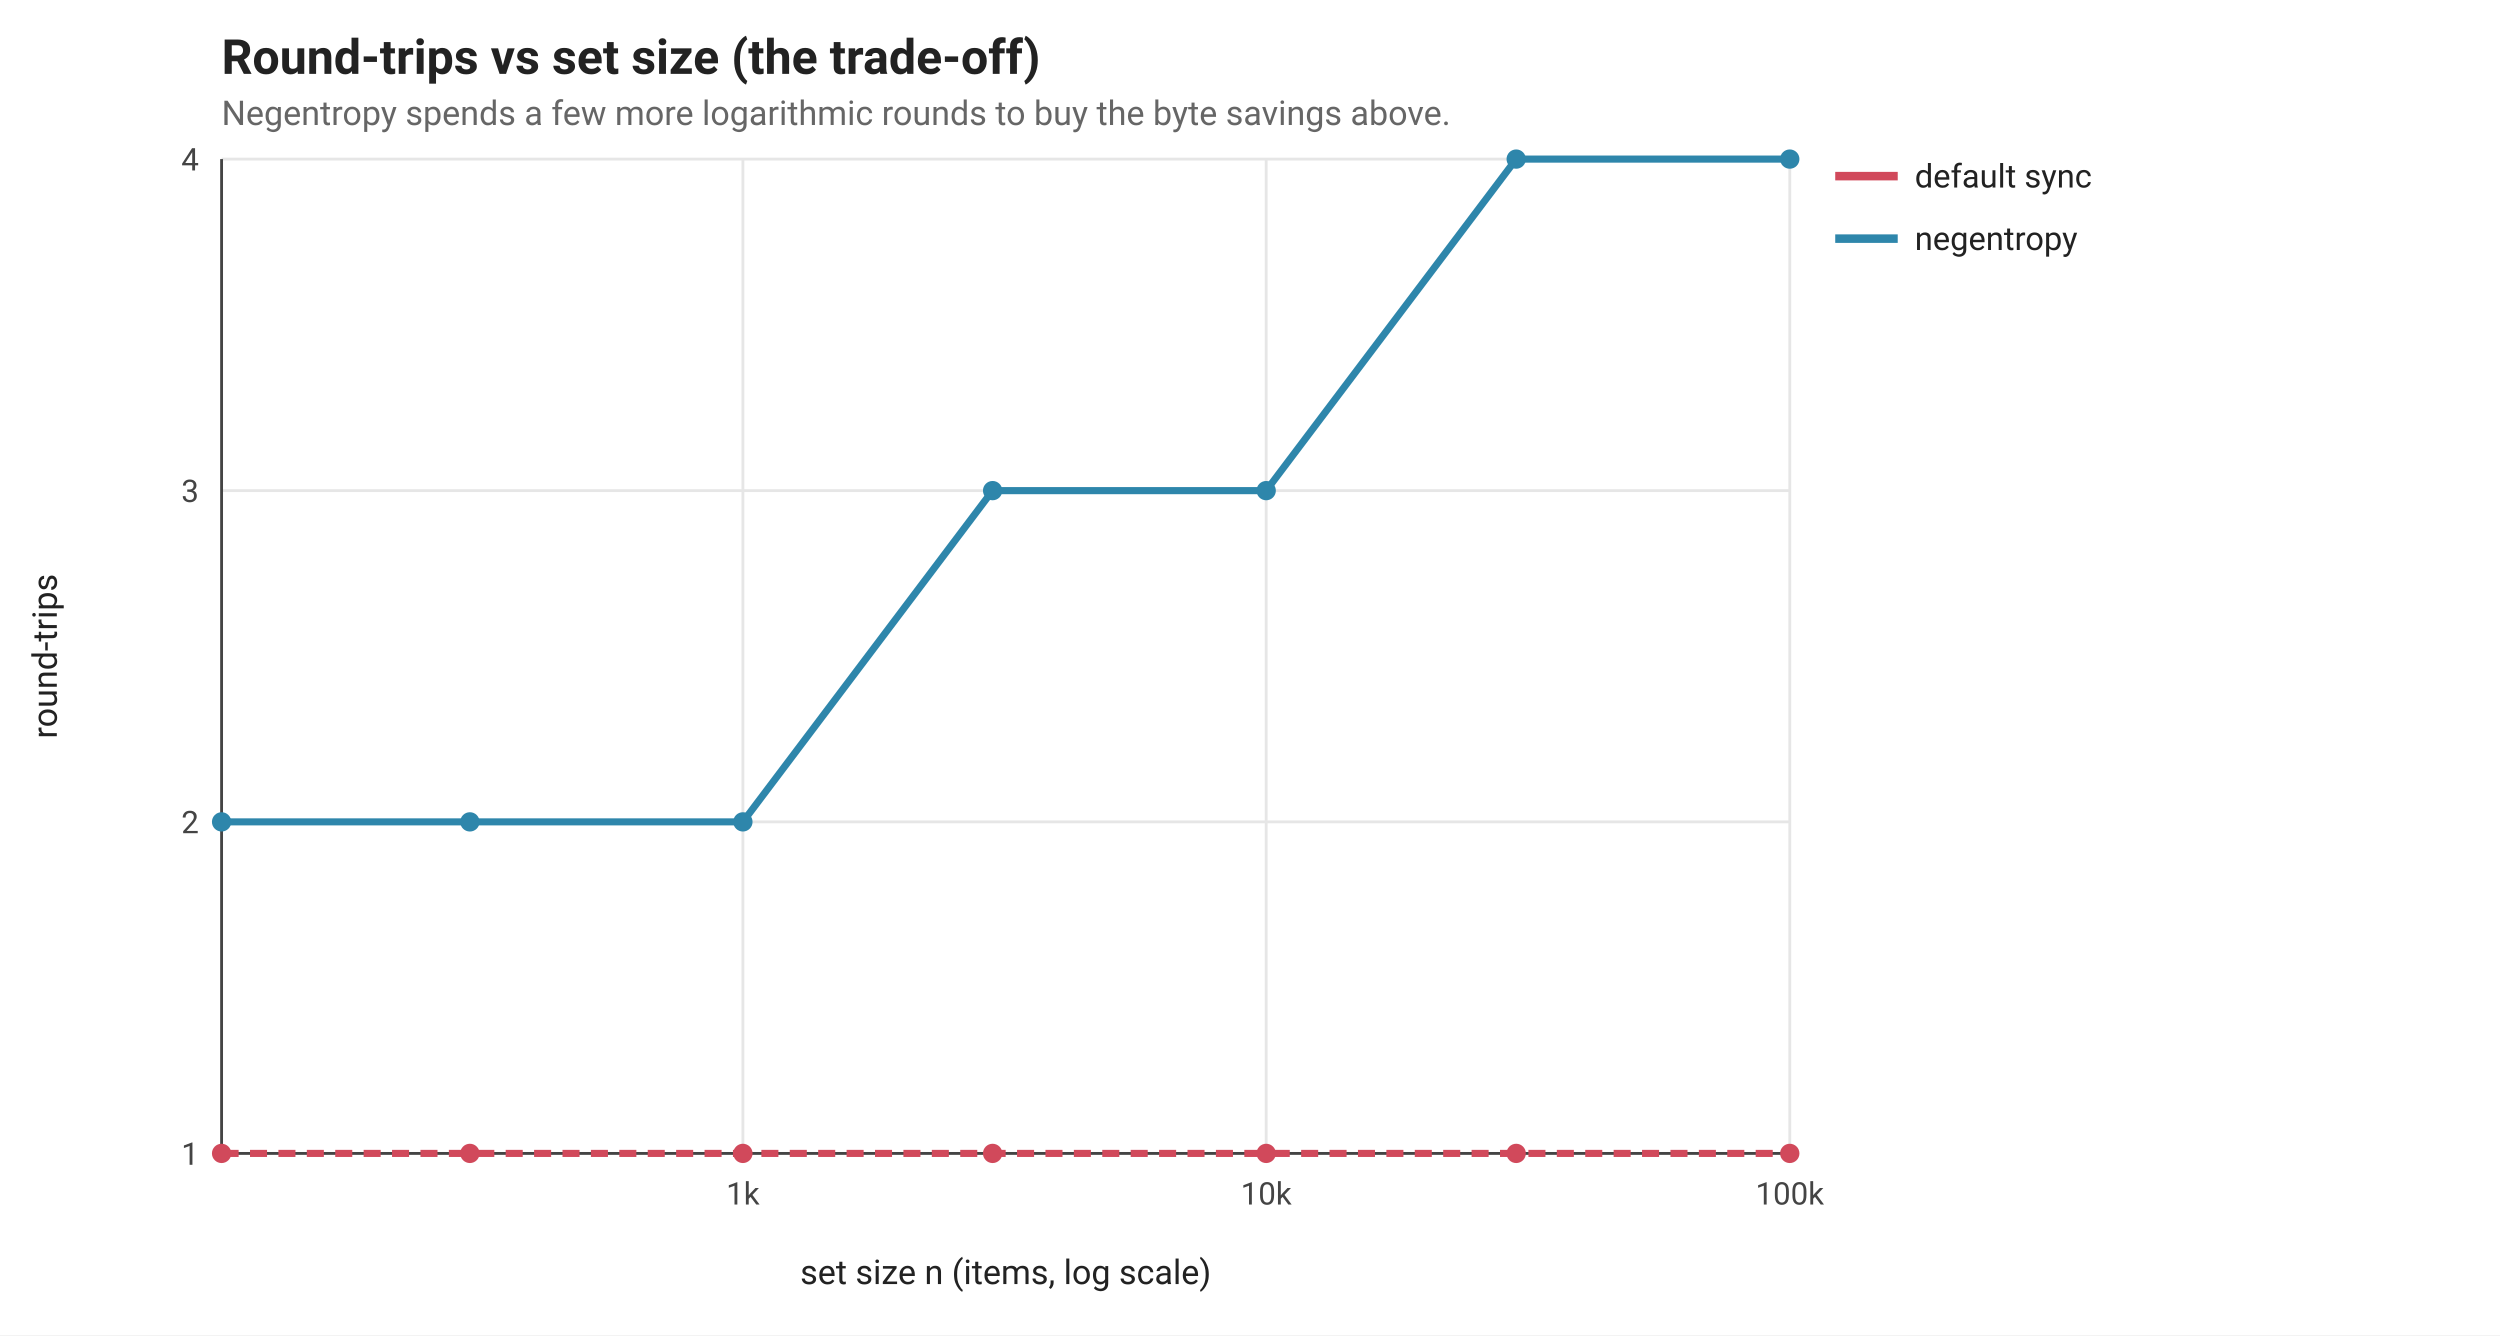
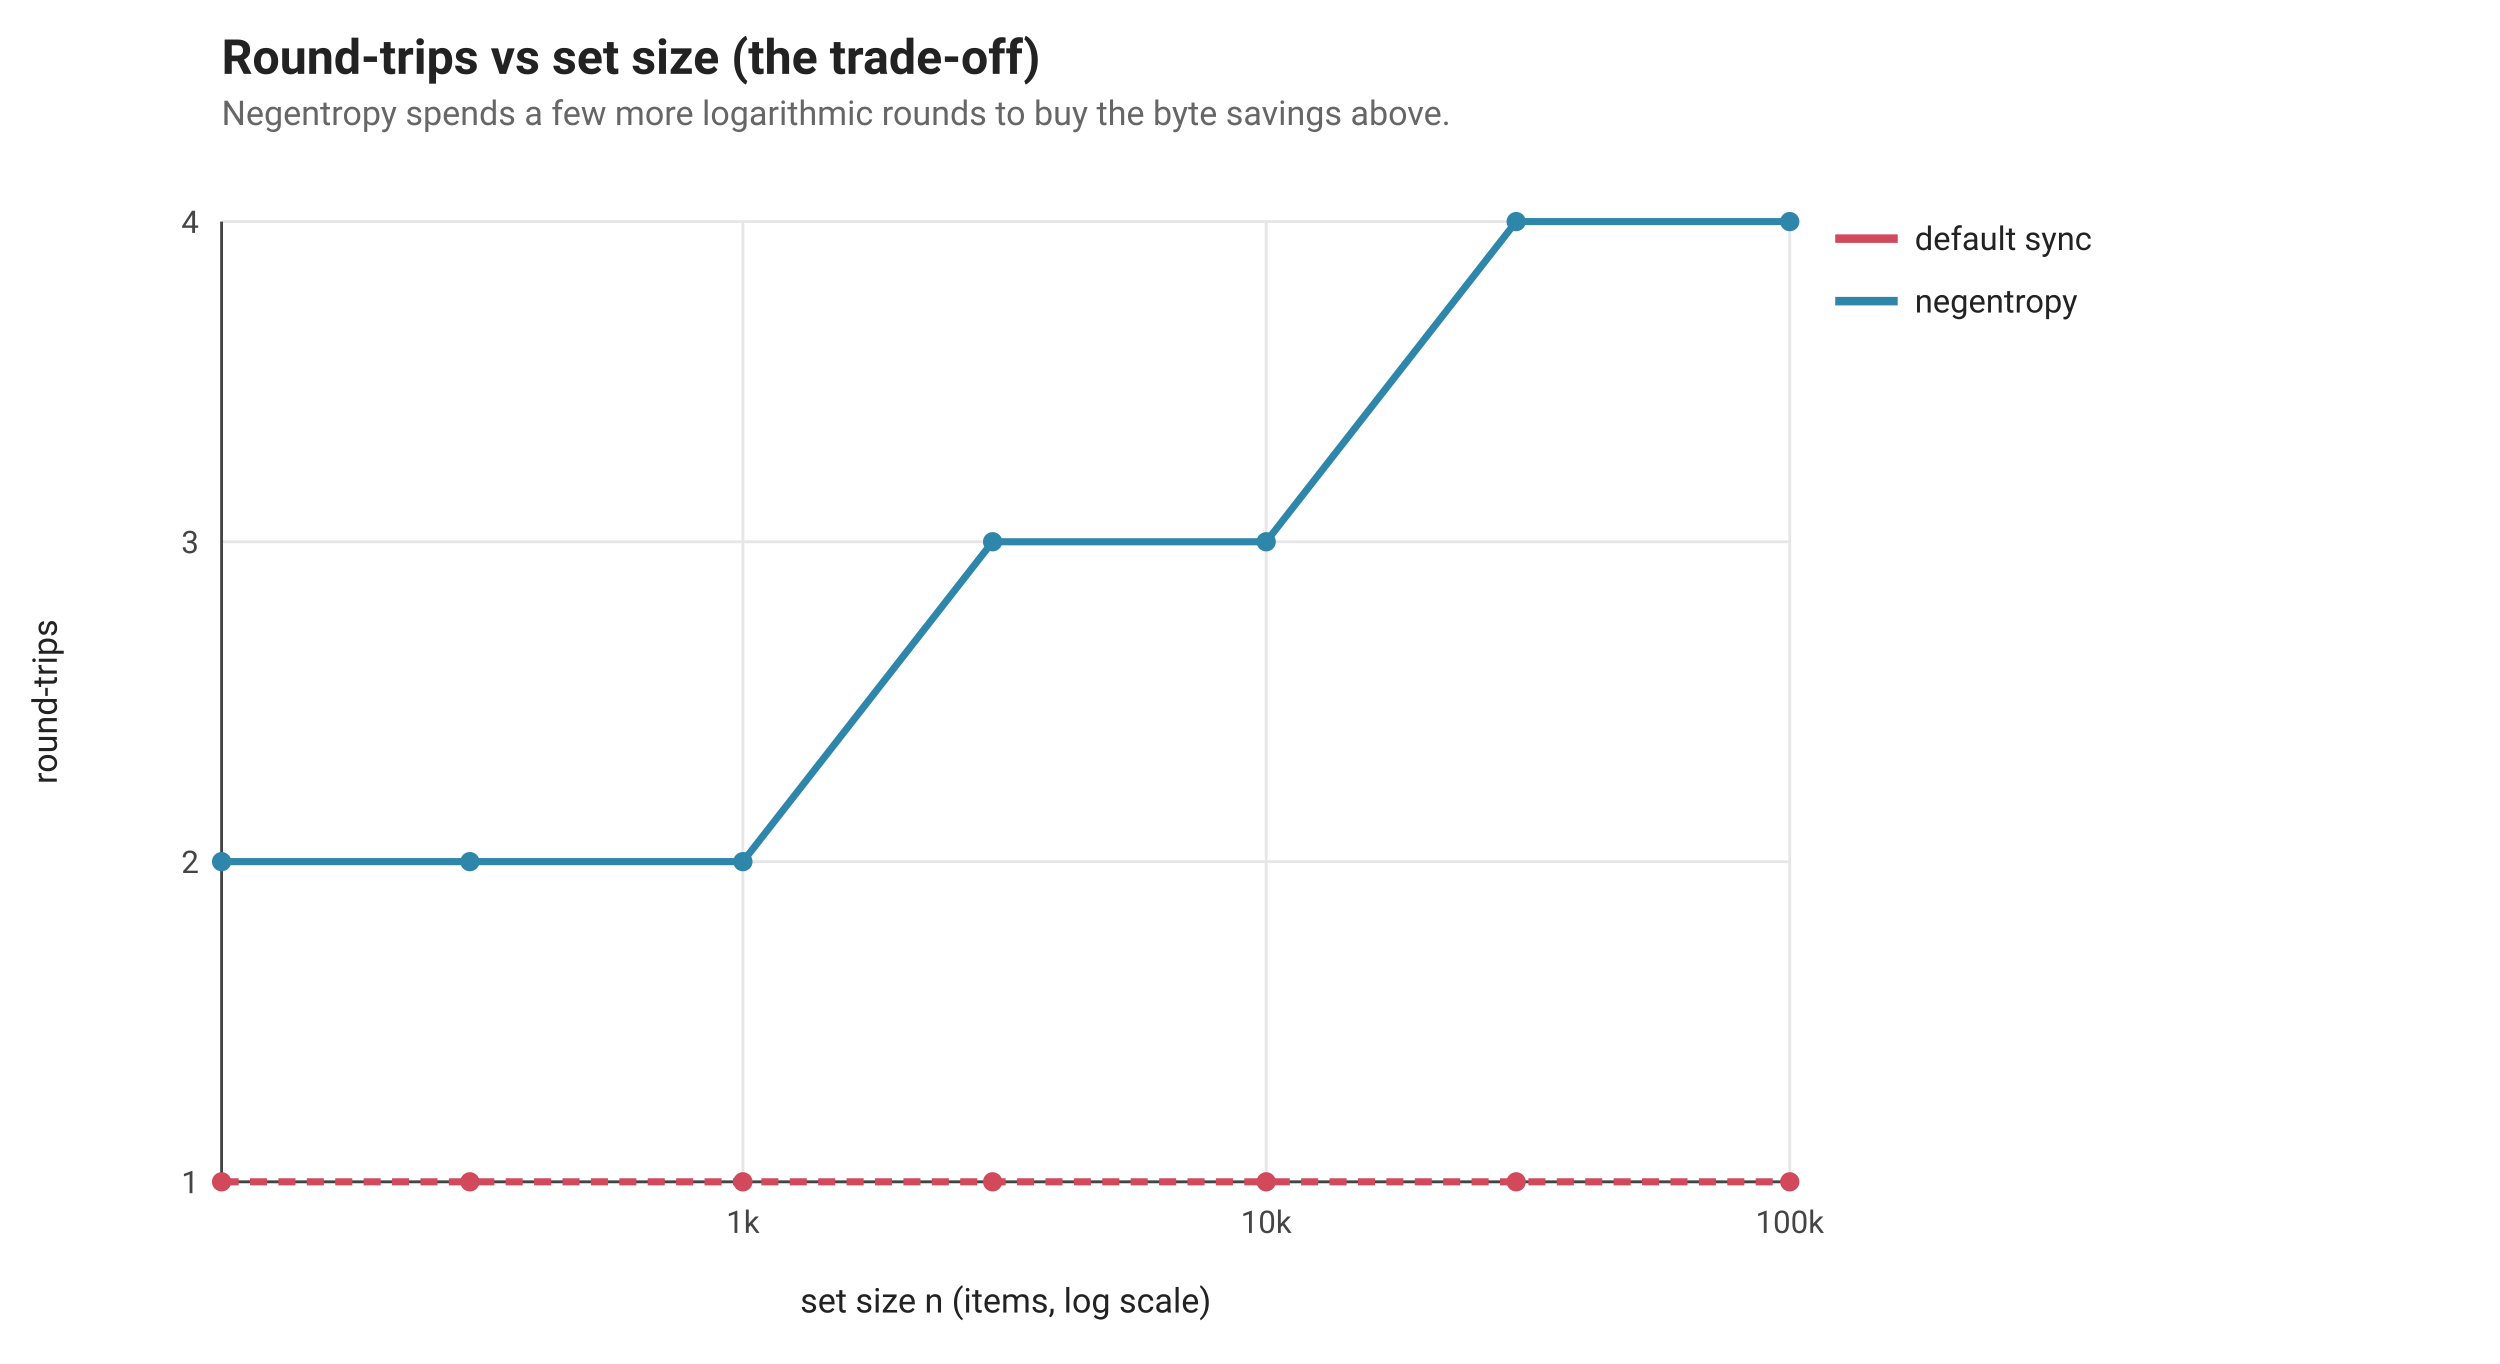
- <svg xmlns="http://www.w3.org/2000/svg" width="880" height="470" viewBox="0 0 880 470" font-family="-apple-system,Segoe UI,Roboto,sans-serif">
-   <rect width="880" height="470" fill="white" />
+ <svg xmlns="http://www.w3.org/2000/svg" width="880" height="480" viewBox="0 0 880 480" font-family="-apple-system,Segoe UI,Roboto,sans-serif">
+   <rect width="880" height="480" fill="white" />
  <text x="78" y="26" font-size="17" font-weight="700" fill="#222222">Round-trips vs set size  (the trade-off)</text>
  <text x="78" y="44" font-size="12" fill="#666">Negentropy spends a few more logarithmic rounds to buy the byte savings above.</text>
-   <line x1="78" y1="406.0" x2="630" y2="406.0" stroke="#e6e6e6" />
-   <text x="70" y="410.0" font-size="11" fill="#444444" text-anchor="end">1</text>
-   <line x1="78" y1="289.3" x2="630" y2="289.3" stroke="#e6e6e6" />
-   <text x="70" y="293.3" font-size="11" fill="#444444" text-anchor="end">2</text>
-   <line x1="78" y1="172.7" x2="630" y2="172.7" stroke="#e6e6e6" />
-   <text x="70" y="176.7" font-size="11" fill="#444444" text-anchor="end">3</text>
-   <line x1="78" y1="56.0" x2="630" y2="56.0" stroke="#e6e6e6" />
-   <text x="70" y="60.0" font-size="11" fill="#444444" text-anchor="end">4</text>
-   <line x1="261.5" y1="56" x2="261.5" y2="406" stroke="#e6e6e6" />
-   <text x="261.5" y="424.0" font-size="11" fill="#444444" text-anchor="middle">1k</text>
-   <line x1="445.7" y1="56" x2="445.7" y2="406" stroke="#e6e6e6" />
-   <text x="445.7" y="424.0" font-size="11" fill="#444444" text-anchor="middle">10k</text>
-   <line x1="630.0" y1="56" x2="630.0" y2="406" stroke="#e6e6e6" />
-   <text x="630.0" y="424.0" font-size="11" fill="#444444" text-anchor="middle">100k</text>
-   <line x1="78" y1="56" x2="78" y2="406" stroke="#444444" />
-   <line x1="78" y1="406" x2="630" y2="406" stroke="#444444" />
-   <text x="354" y="452" font-size="12" fill="#222222" text-anchor="middle">set size  n  (items, log scale)</text>
-   <text x="20" y="231" font-size="12" fill="#222222" text-anchor="middle" transform="rotate(-90 20 231)">round-trips</text>
-   <polyline points="78.0,406.0 165.4,406.0 261.5,406.0 349.4,406.0 445.7,406.0 533.7,406.0 630.0,406.0" fill="none" stroke="#d1495b" stroke-width="2.5" stroke-dasharray="6 4" />
-   <circle cx="78.0" cy="406.0" r="3.4" fill="#d1495b" />
-   <circle cx="165.4" cy="406.0" r="3.4" fill="#d1495b" />
-   <circle cx="261.5" cy="406.0" r="3.4" fill="#d1495b" />
-   <circle cx="349.4" cy="406.0" r="3.4" fill="#d1495b" />
-   <circle cx="445.7" cy="406.0" r="3.4" fill="#d1495b" />
-   <circle cx="533.7" cy="406.0" r="3.4" fill="#d1495b" />
-   <circle cx="630.0" cy="406.0" r="3.4" fill="#d1495b" />
-   <polyline points="78.0,289.3 165.4,289.3 261.5,289.3 349.4,172.7 445.7,172.7 533.7,56.0 630.0,56.0" fill="none" stroke="#2e86ab" stroke-width="2.5" />
-   <circle cx="78.0" cy="289.3" r="3.4" fill="#2e86ab" />
-   <circle cx="165.4" cy="289.3" r="3.4" fill="#2e86ab" />
-   <circle cx="261.5" cy="289.3" r="3.4" fill="#2e86ab" />
-   <circle cx="349.4" cy="172.7" r="3.4" fill="#2e86ab" />
-   <circle cx="445.7" cy="172.7" r="3.4" fill="#2e86ab" />
-   <circle cx="533.7" cy="56.0" r="3.4" fill="#2e86ab" />
-   <circle cx="630.0" cy="56.0" r="3.4" fill="#2e86ab" />
-   <line x1="646" y1="62" x2="668" y2="62" stroke="#d1495b" stroke-width="3" />
-   <text x="674" y="66" font-size="11.5" fill="#222222">default sync</text>
-   <line x1="646" y1="84" x2="668" y2="84" stroke="#2e86ab" stroke-width="3" />
-   <text x="674" y="88" font-size="11.5" fill="#222222">negentropy</text>
+   <line x1="78" y1="416.0" x2="630" y2="416.0" stroke="#e6e6e6" />
+   <text x="70" y="420.0" font-size="11" fill="#444444" text-anchor="end">1</text>
+   <line x1="78" y1="303.3" x2="630" y2="303.3" stroke="#e6e6e6" />
+   <text x="70" y="307.3" font-size="11" fill="#444444" text-anchor="end">2</text>
+   <line x1="78" y1="190.7" x2="630" y2="190.7" stroke="#e6e6e6" />
+   <text x="70" y="194.7" font-size="11" fill="#444444" text-anchor="end">3</text>
+   <line x1="78" y1="78.0" x2="630" y2="78.0" stroke="#e6e6e6" />
+   <text x="70" y="82.0" font-size="11" fill="#444444" text-anchor="end">4</text>
+   <line x1="261.5" y1="78" x2="261.5" y2="416" stroke="#e6e6e6" />
+   <text x="261.5" y="434.0" font-size="11" fill="#444444" text-anchor="middle">1k</text>
+   <line x1="445.7" y1="78" x2="445.7" y2="416" stroke="#e6e6e6" />
+   <text x="445.7" y="434.0" font-size="11" fill="#444444" text-anchor="middle">10k</text>
+   <line x1="630.0" y1="78" x2="630.0" y2="416" stroke="#e6e6e6" />
+   <text x="630.0" y="434.0" font-size="11" fill="#444444" text-anchor="middle">100k</text>
+   <line x1="78" y1="78" x2="78" y2="416" stroke="#444444" />
+   <line x1="78" y1="416" x2="630" y2="416" stroke="#444444" />
+   <text x="354" y="462" font-size="12" fill="#222222" text-anchor="middle">set size  n  (items, log scale)</text>
+   <text x="20" y="247" font-size="12" fill="#222222" text-anchor="middle" transform="rotate(-90 20 247)">round-trips</text>
+   <polyline points="78.0,416.0 165.4,416.0 261.5,416.0 349.4,416.0 445.7,416.0 533.7,416.0 630.0,416.0" fill="none" stroke="#d1495b" stroke-width="2.5" stroke-dasharray="6 4" />
+   <circle cx="78.0" cy="416.0" r="3.4" fill="#d1495b" />
+   <circle cx="165.4" cy="416.0" r="3.4" fill="#d1495b" />
+   <circle cx="261.5" cy="416.0" r="3.4" fill="#d1495b" />
+   <circle cx="349.4" cy="416.0" r="3.4" fill="#d1495b" />
+   <circle cx="445.7" cy="416.0" r="3.4" fill="#d1495b" />
+   <circle cx="533.7" cy="416.0" r="3.4" fill="#d1495b" />
+   <circle cx="630.0" cy="416.0" r="3.4" fill="#d1495b" />
+   <polyline points="78.0,303.3 165.4,303.3 261.5,303.3 349.4,190.7 445.7,190.7 533.7,78.0 630.0,78.0" fill="none" stroke="#2e86ab" stroke-width="2.5" />
+   <circle cx="78.0" cy="303.3" r="3.4" fill="#2e86ab" />
+   <circle cx="165.4" cy="303.3" r="3.4" fill="#2e86ab" />
+   <circle cx="261.5" cy="303.3" r="3.4" fill="#2e86ab" />
+   <circle cx="349.4" cy="190.7" r="3.4" fill="#2e86ab" />
+   <circle cx="445.7" cy="190.7" r="3.4" fill="#2e86ab" />
+   <circle cx="533.7" cy="78.0" r="3.4" fill="#2e86ab" />
+   <circle cx="630.0" cy="78.0" r="3.4" fill="#2e86ab" />
+   <line x1="646" y1="84" x2="668" y2="84" stroke="#d1495b" stroke-width="3" />
+   <text x="674" y="88" font-size="11.5" fill="#222222">default sync</text>
+   <line x1="646" y1="106" x2="668" y2="106" stroke="#2e86ab" stroke-width="3" />
+   <text x="674" y="110" font-size="11.5" fill="#222222">negentropy</text>
</svg>
